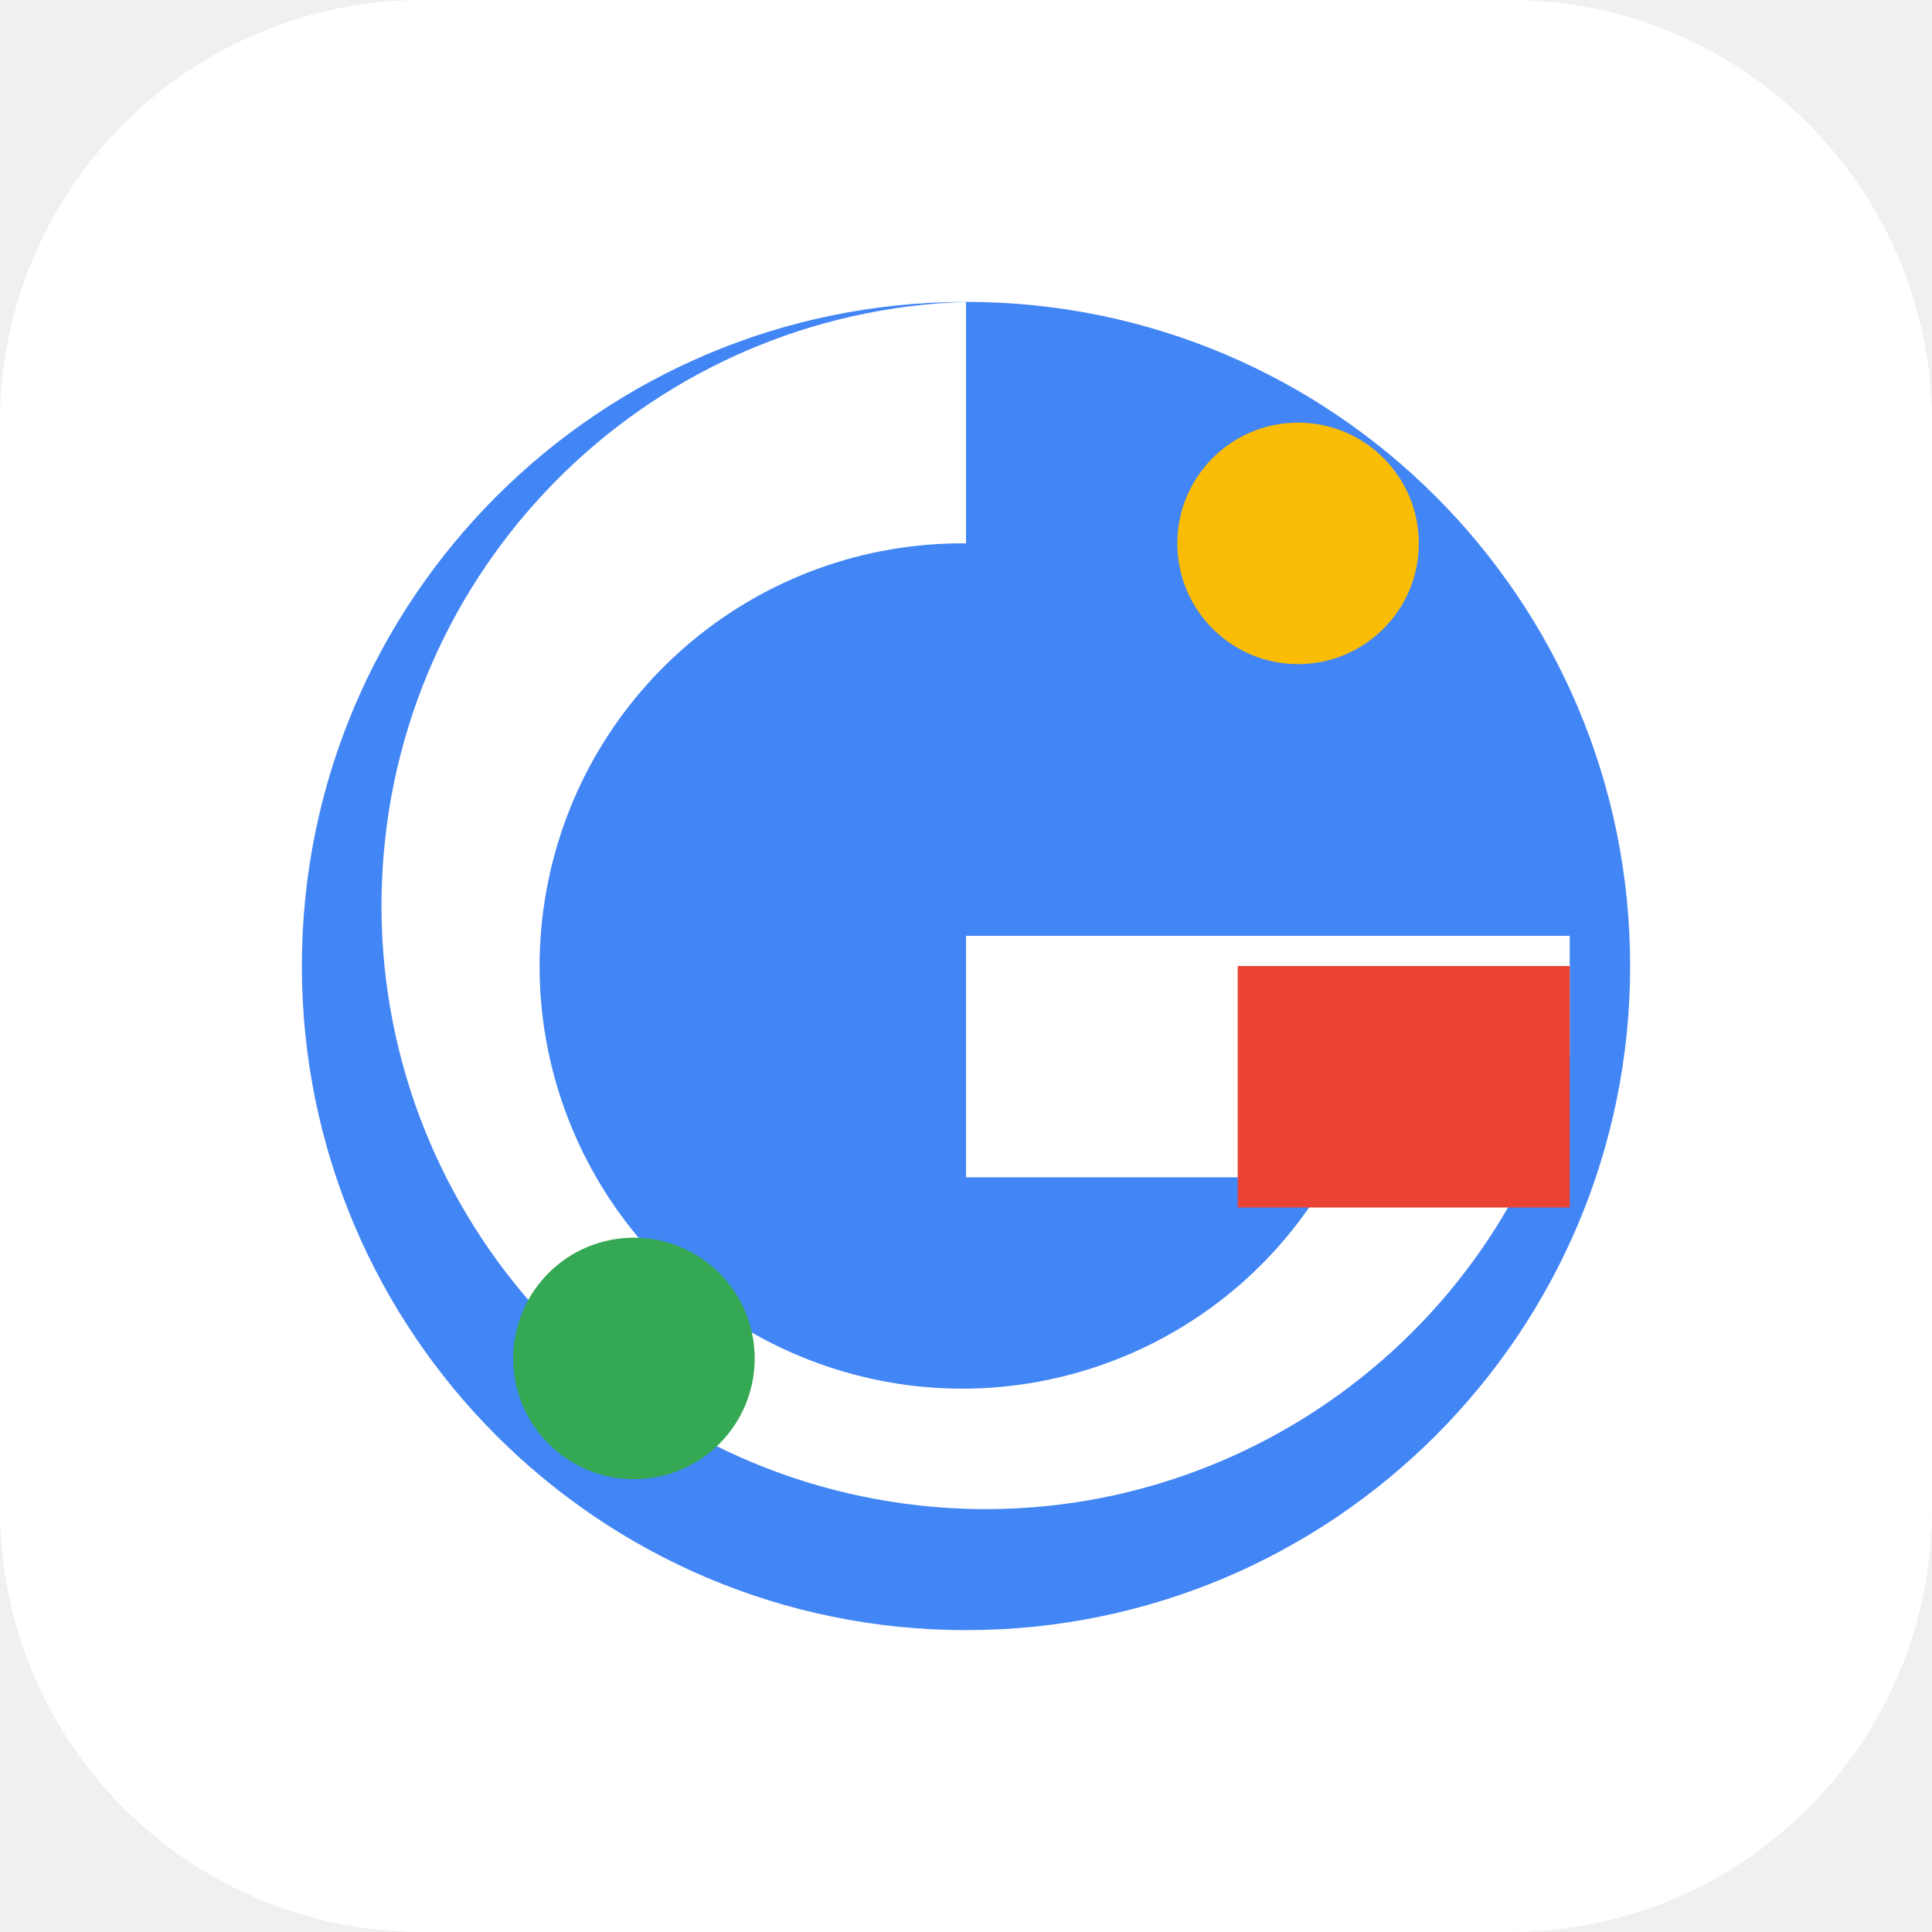
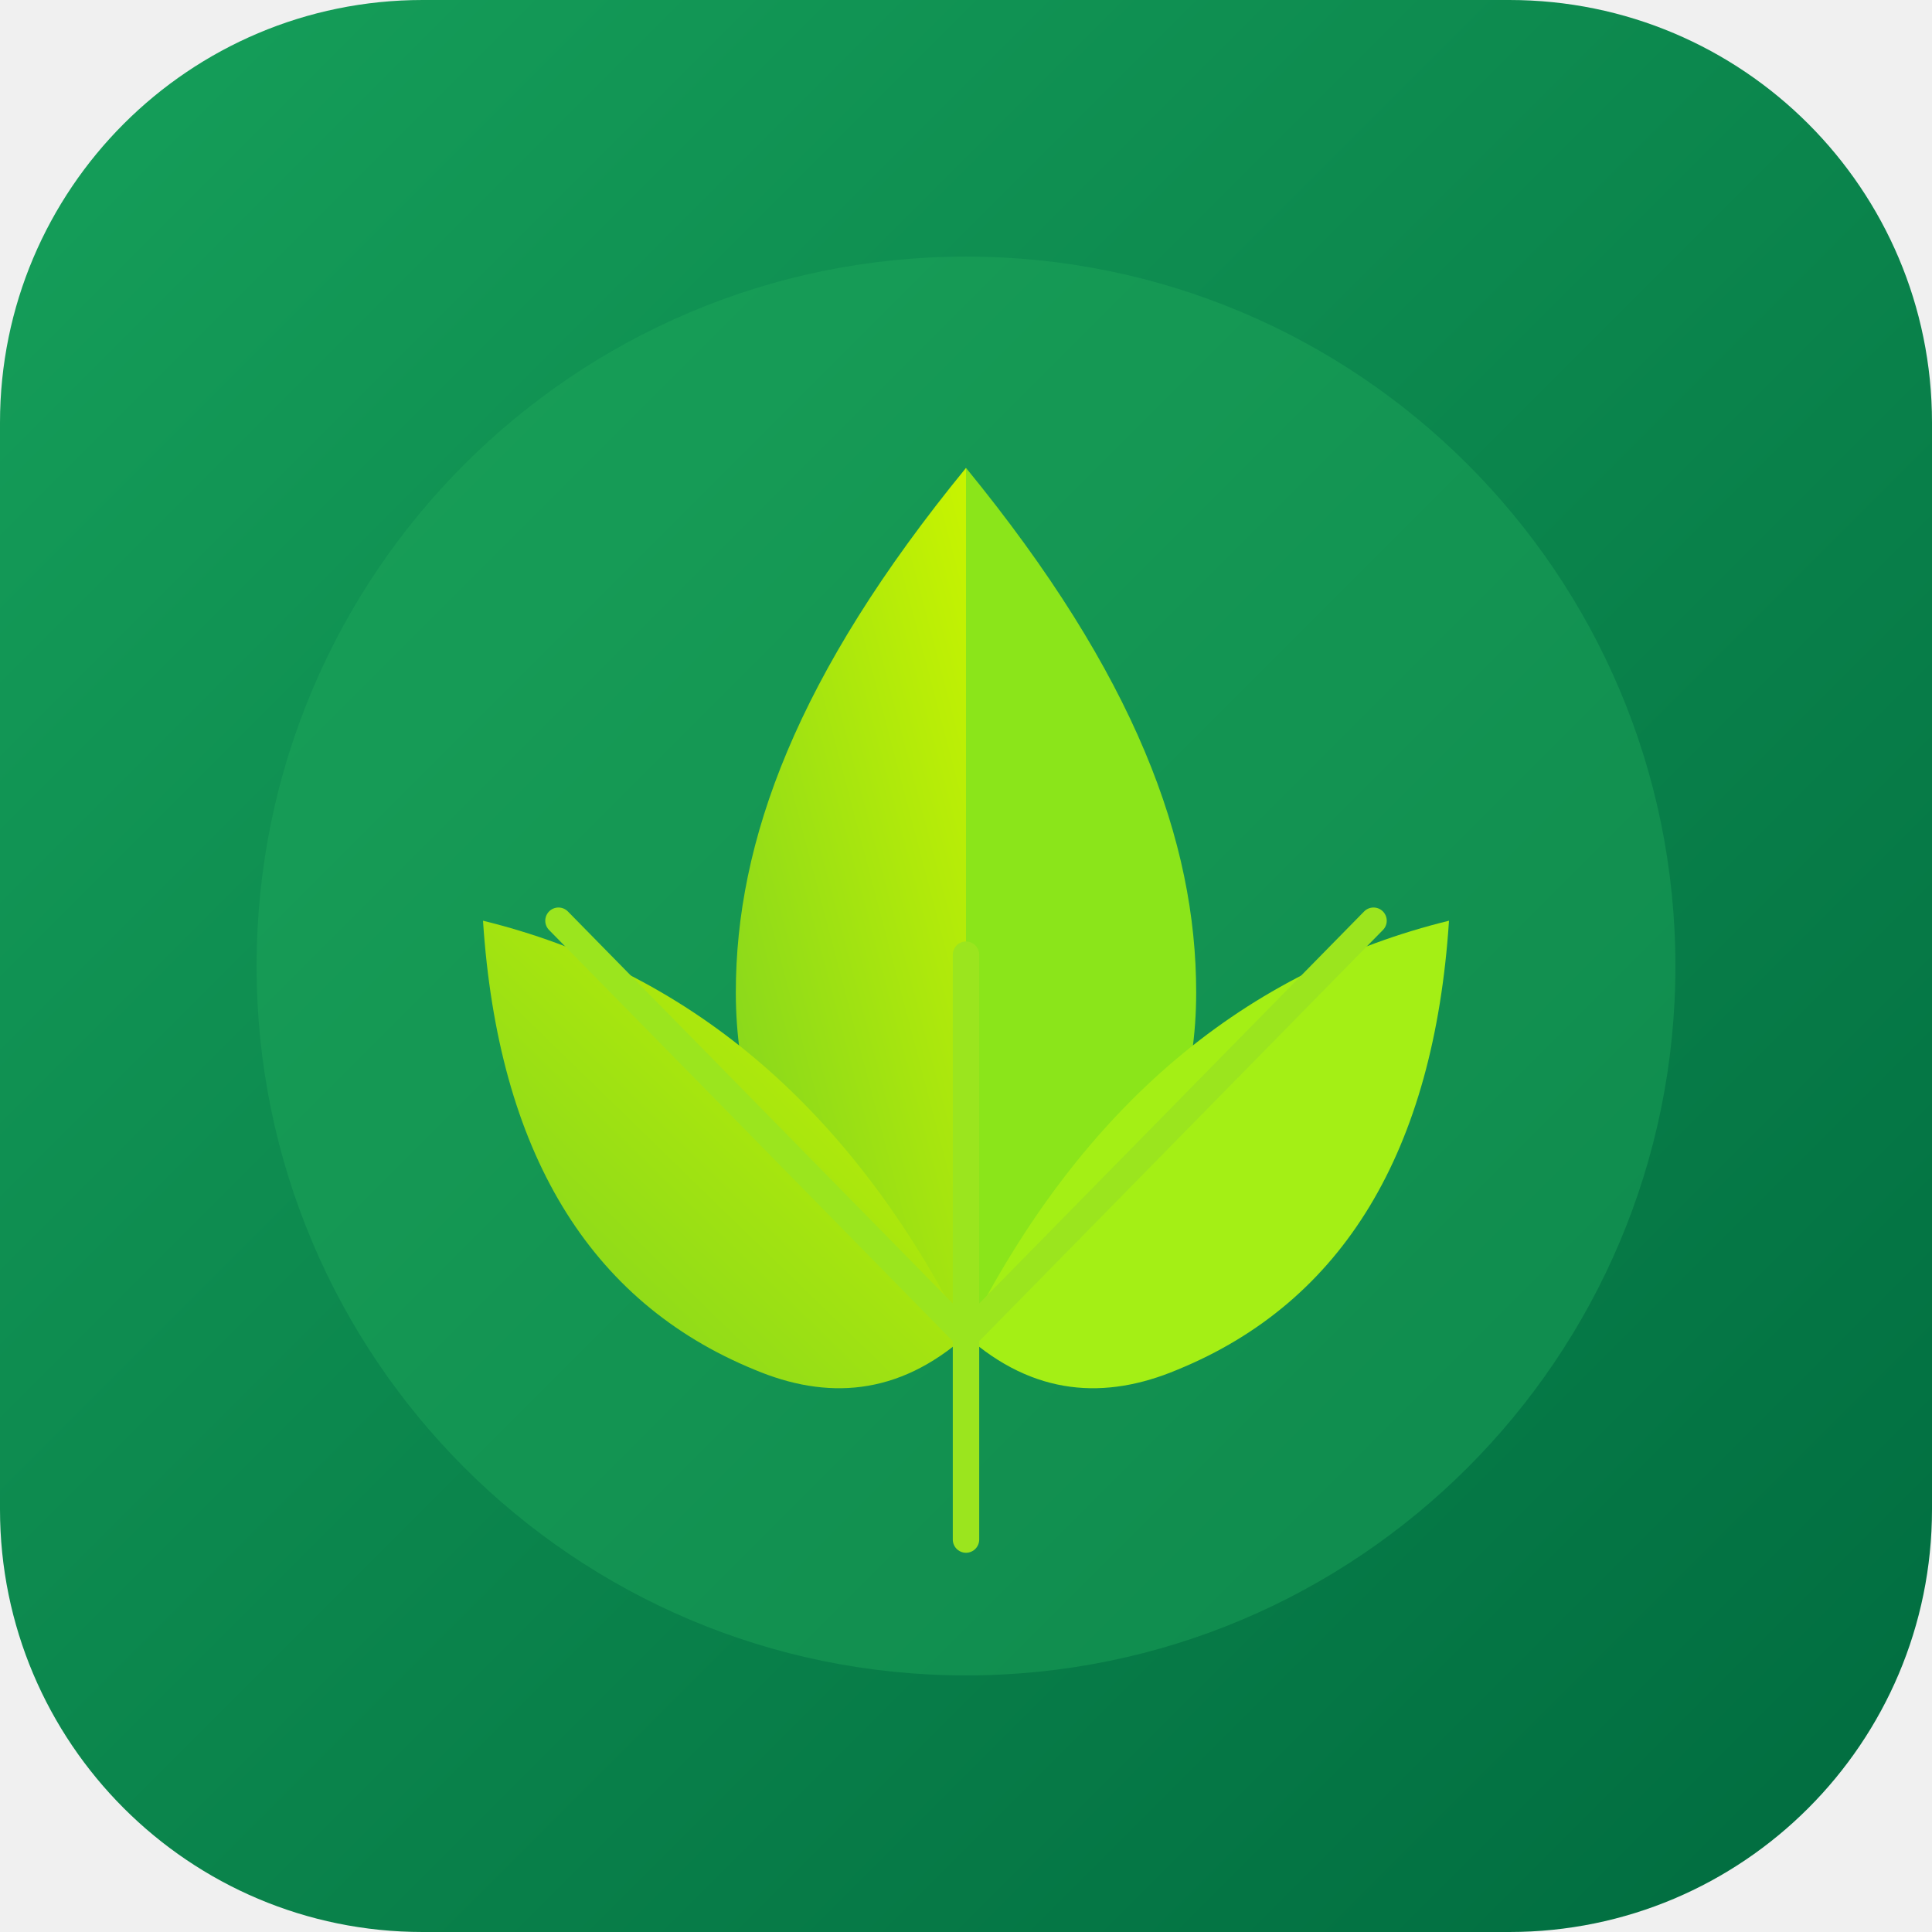
- <svg xmlns="http://www.w3.org/2000/svg" width="64" height="64" viewBox="0 0 64 64" role="img" aria-label="GDG Coimbatore logo">
-   <rect width="64" height="64" rx="14" fill="#fff" />
-   <circle cx="32" cy="32" r="22" fill="#4285F4" />
-   <path d="M32 18a14 14 0 1 0 12 21H32v-8h20v4a20 20 0 1 1-20-25z" fill="#fff" />
-   <path d="M41 32h11v8H41z" fill="#EA4335" />
-   <circle cx="21" cy="45" r="4" fill="#34A853" />
-   <circle cx="43" cy="18" r="4" fill="#FBBC05" />
+ <svg xmlns="http://www.w3.org/2000/svg" width="512" height="512" viewBox="0 0 512 512" role="img" aria-label="GeaNexa leaf logo">
+   <defs>
+     <linearGradient id="background" x1="0" y1="0" x2="1" y2="1">
+       <stop offset="0" stop-color="#16a05a" />
+       <stop offset="1" stop-color="#006b3f" />
+     </linearGradient>
+     <linearGradient id="leaf" x1="0" y1="1" x2="1" y2="0">
+       <stop offset="0" stop-color="#7ed321" />
+       <stop offset="1" stop-color="#c8f400" />
+     </linearGradient>
+   </defs>
+   <rect width="512" height="512" rx="112" fill="url(#background)" />
+   <circle cx="256" cy="256" r="188" fill="#20a95b" opacity=".42" />
+   <path d="M256 124c-45 55-61 99-61 139 0 45 25 77 61 94V124Z" fill="url(#leaf)" />
+   <path d="M256 124c45 55 61 99 61 139 0 45-25 77-61 94V124Z" fill="#8be51a" />
+   <path d="M256 354c-31-62-75-97-128-110 4 61 28 101 72 119 19 8 38 7 56-9Z" fill="url(#leaf)" />
+   <path d="M256 354c31-62 75-97 128-110-4 61-28 101-72 119-19 8-38 7-56-9Z" fill="#a4ef15" />
+   <path d="M256 253v155M256 354 148 244M256 354l108-110" fill="none" stroke="#9be51e" stroke-width="7" stroke-linecap="round" />
</svg>
